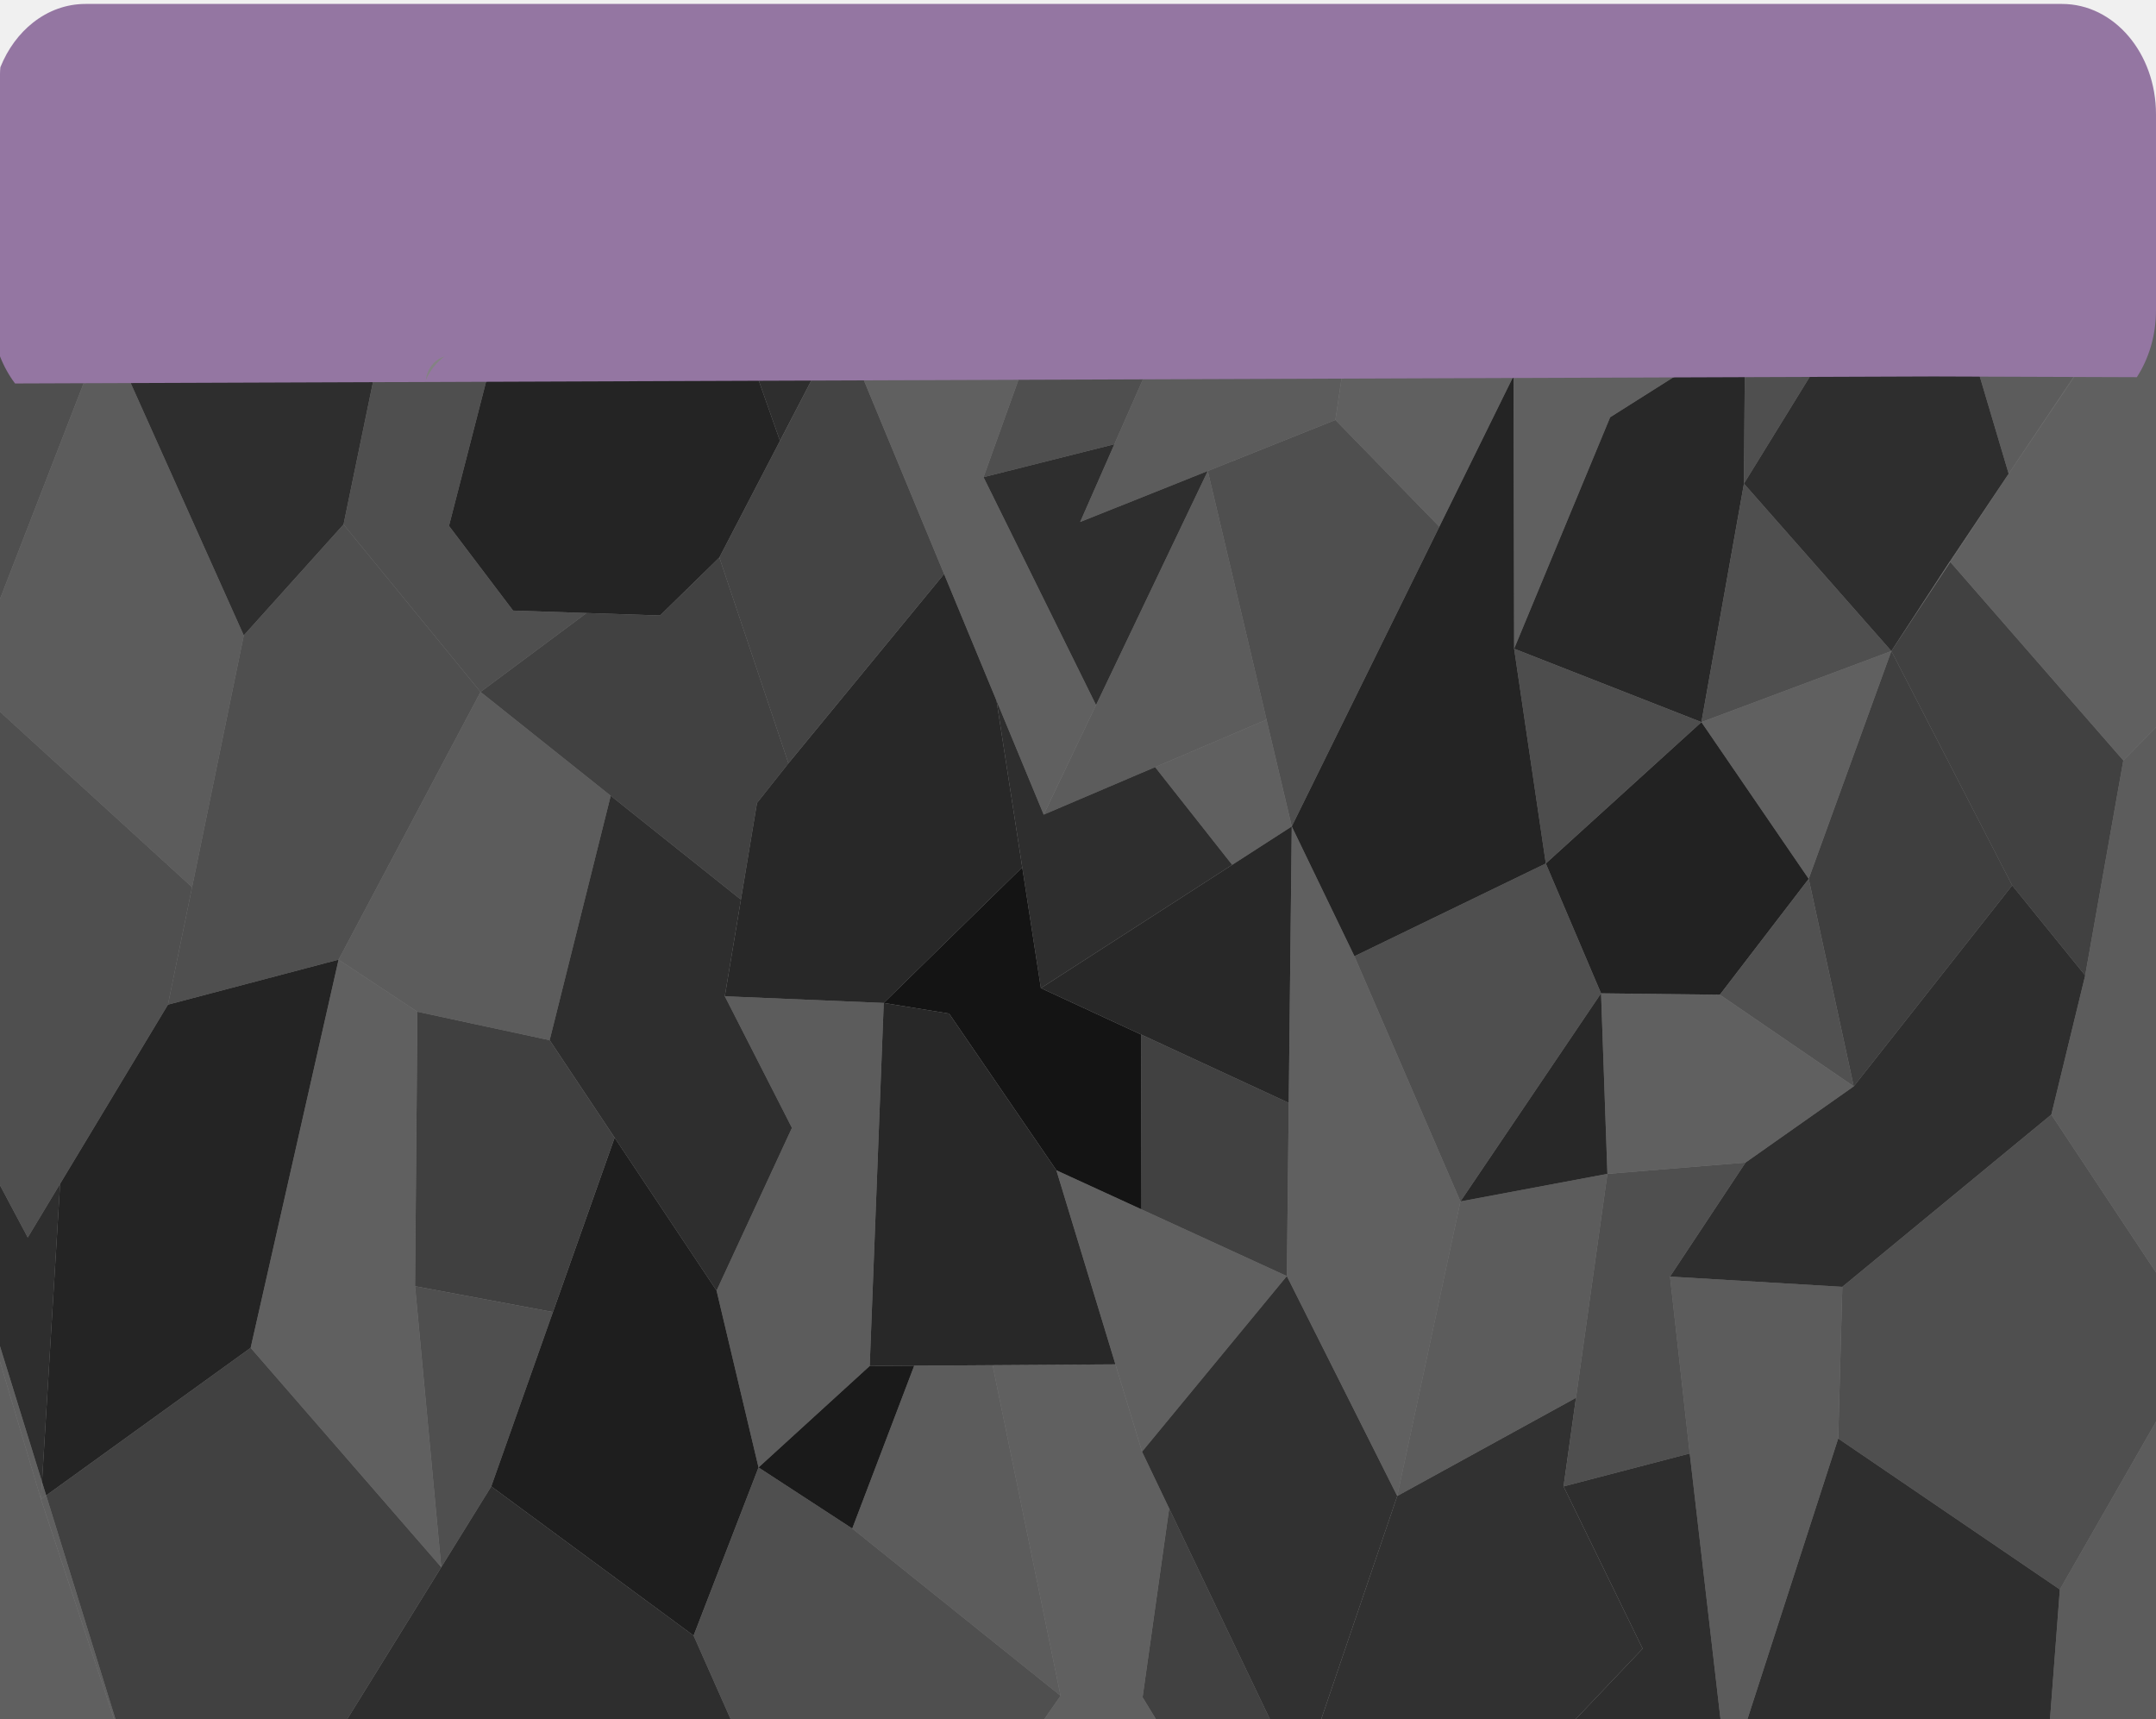
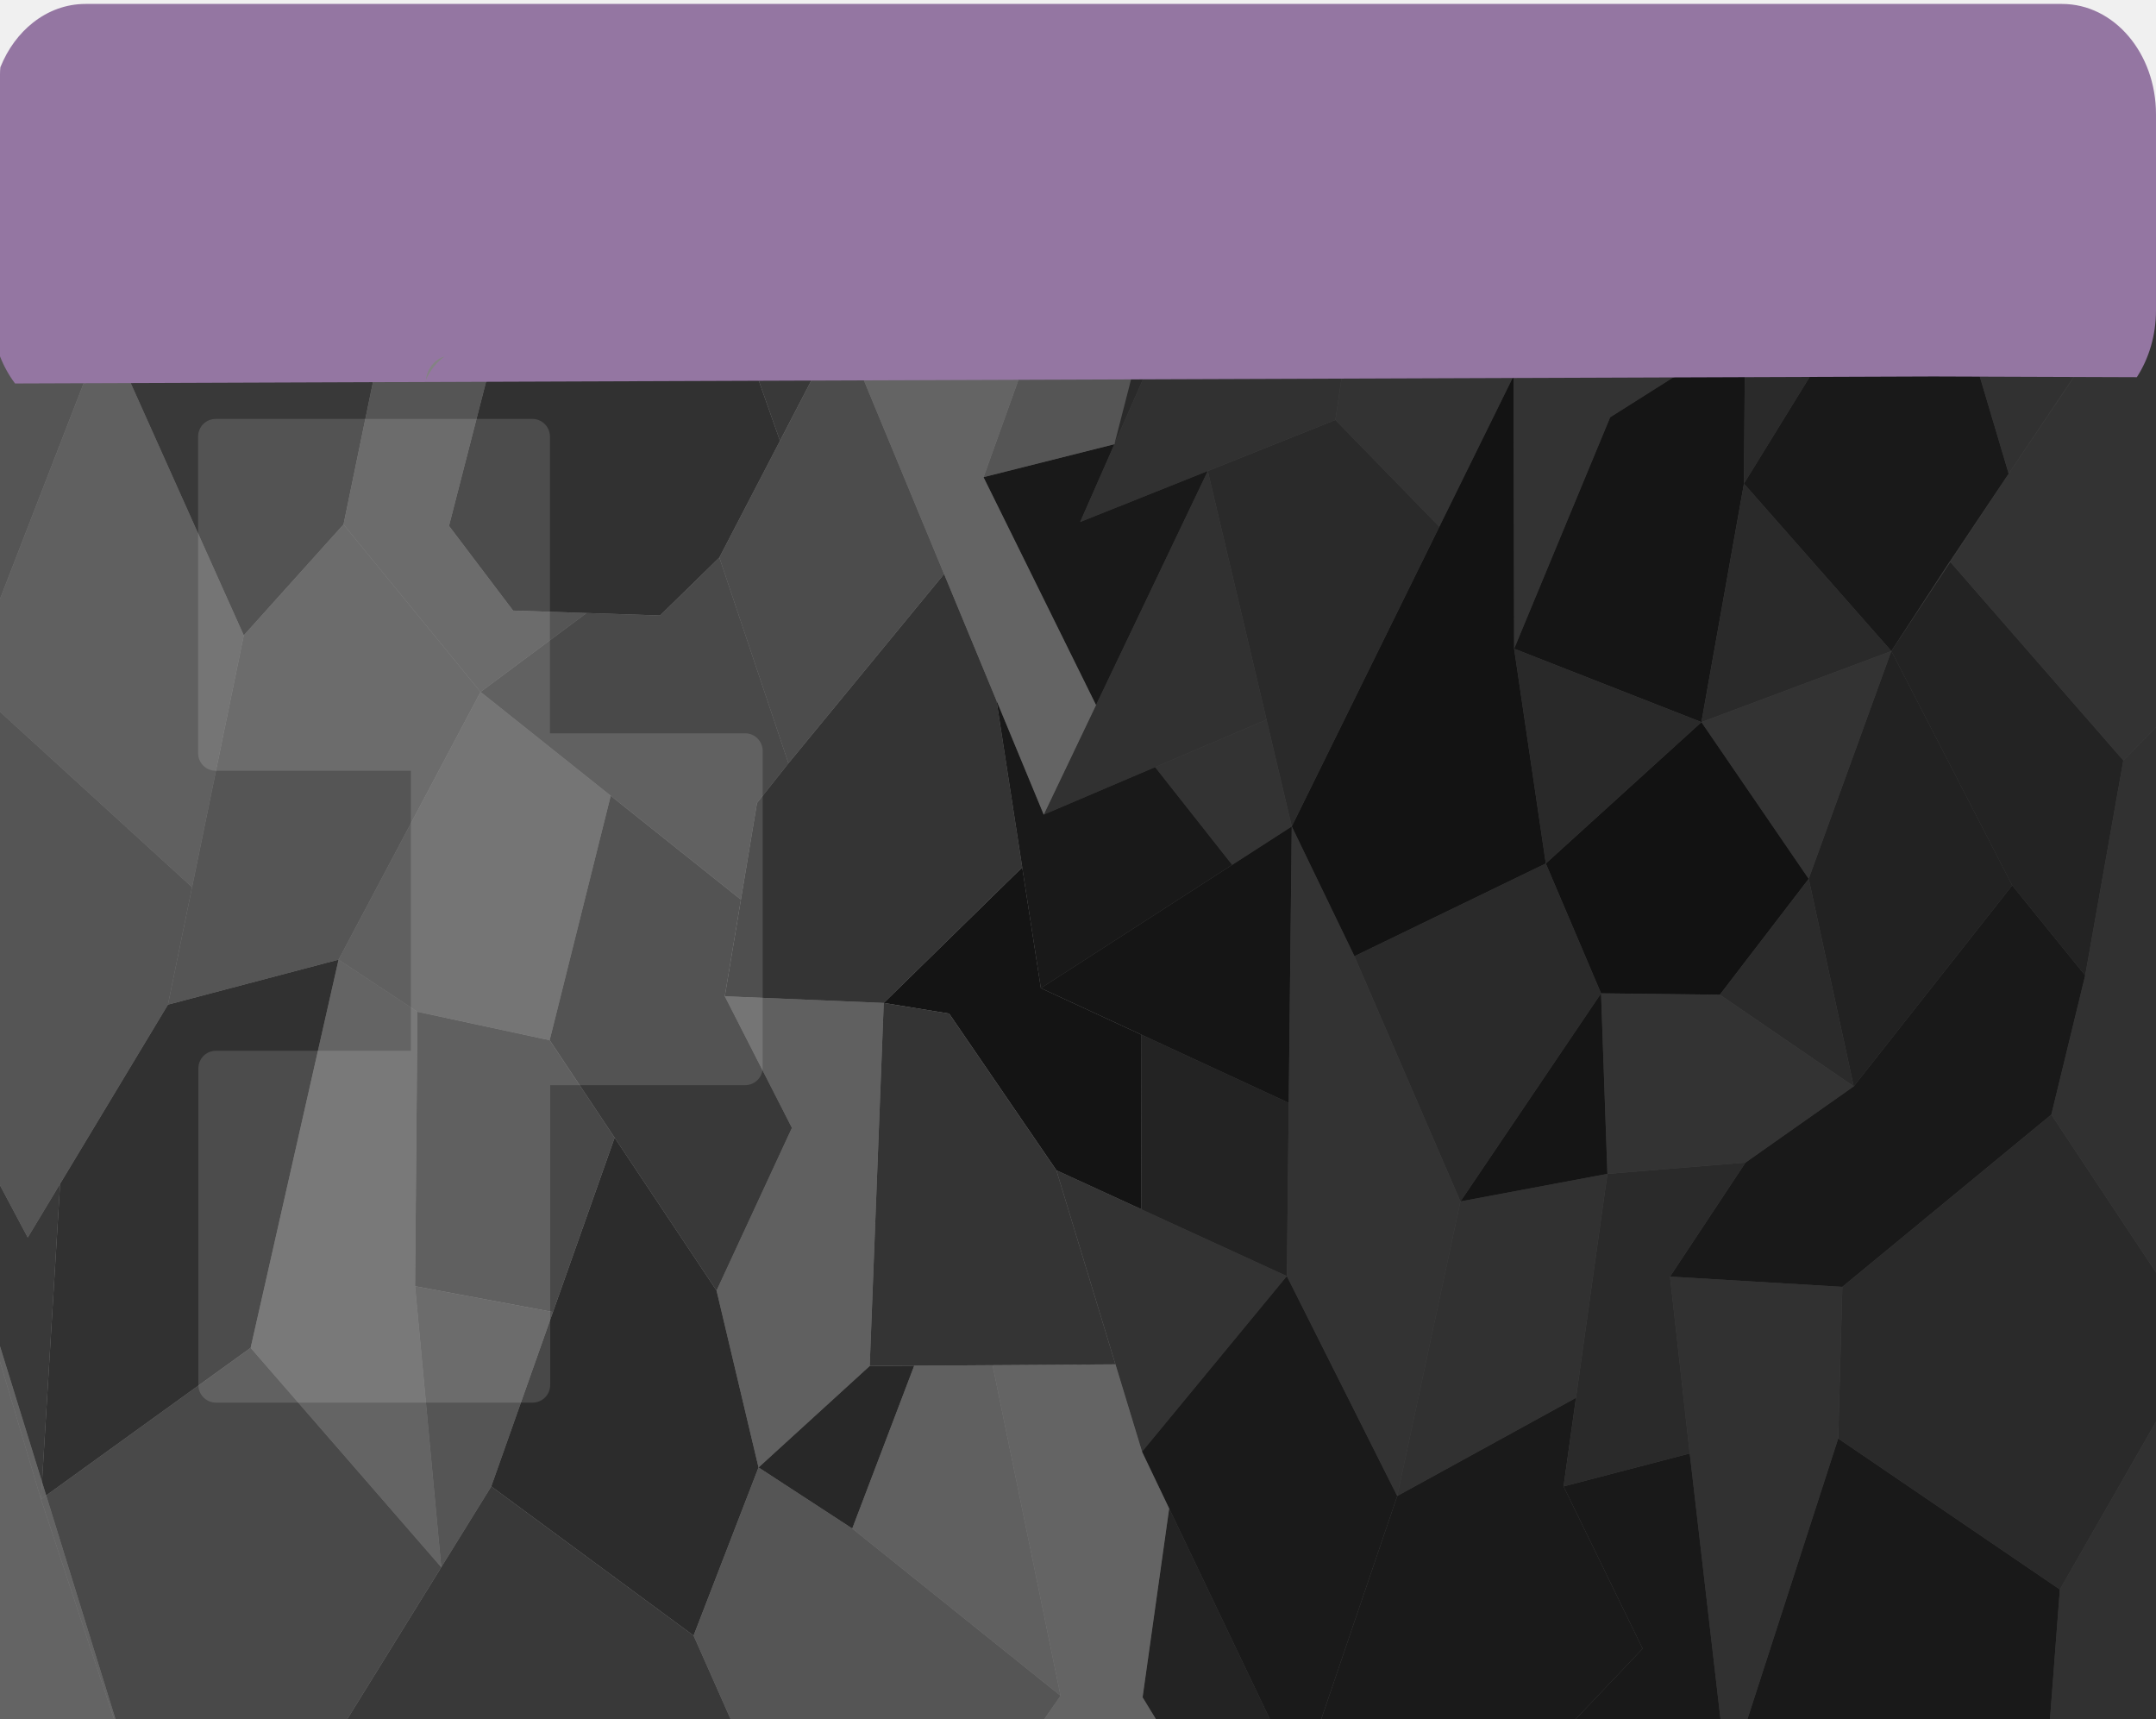
<svg xmlns="http://www.w3.org/2000/svg" xmlns:xlink="http://www.w3.org/1999/xlink" width="350.97mm" height="279.719mm" viewBox="0 0 350.97 279.719" version="1.1" id="svg1">
  <defs id="defs1">
    <linearGradient id="linearGradient15">
      <stop style="stop-color:#e9e9e9;stop-opacity:1;" offset="0" id="stop16" />
      <stop style="stop-color:#838383;stop-opacity:1;" offset="1" id="stop17" />
    </linearGradient>
    <radialGradient xlink:href="#linearGradient15" id="radialGradient17" cx="65.973" cy="149.886" fx="65.973" fy="149.886" r="60.395" gradientTransform="matrix(4.148433,0.00717566,-0.00782548,1.430273,-170.2932,-89.89661)" gradientUnits="userSpaceOnUse" />
    <radialGradient xlink:href="#linearGradient15" id="radialGradient324" gradientUnits="userSpaceOnUse" gradientTransform="matrix(7.498874,0.012971,-0.01414565,2.585419,-447.6557,-273.2354)" cx="65.973" cy="149.886" fx="65.973" fy="149.886" r="60.395" />
  </defs>
  <path id="path19" style="display:none;fill:#a18fd9;stroke:#212532;stroke-width:1.102;stroke-linejoin:round;stroke-miterlimit:8.2;stroke-opacity:0.996" d="m 179.92,170.188 c -3.3e-4,0.683 -4.449,3.142 -5.064,2.8 -0.616,-0.342 -0.612,-5.268 0.005,-5.609 0.617,-0.341 5.06,2.126 5.06,2.809 z" />
  <g id="layer1" transform="translate(-3.515149,22.1729)" style="display:inline">
    <rect style="opacity:0.919;fill:#000000;fill-opacity:0.307;stroke:#29251b;stroke-width:0;stroke-linecap:round;stroke-dasharray:none;stroke-opacity:0.996;paint-order:fill markers stroke" id="rect324" width="405.164" height="294.545" x="-22.012" y="3.354" />
    <path d="M -5.693,9.919 C -6.717,8.669 -7.573,7.256 -8.224,5.717 v 4.21 z" style="display:inline;opacity:1;fill:url(#radialGradient324);stroke:#212532;stroke-width:0;stroke-linejoin:round;stroke-miterlimit:8.2;stroke-opacity:0.996" id="path250" />
    <path d="m 305.282,154.649 -7.33,-33.775 -14.463,18.859 z" style="opacity:1;fill:#141414;fill-opacity:0.593;stroke:#404040;stroke-width:0;stroke-linecap:round;stroke-opacity:0;paint-order:fill markers stroke" id="path322" />
    <path d="m 169.923,118.997 v -5.8e-4 l -22.546,22.077 z" style="opacity:1;fill-opacity:0.269;stroke:#404040;stroke-width:0;stroke-linecap:round;stroke-opacity:0;paint-order:fill markers stroke" id="path317" />
    <path d="m 184.922,50.131 -5.568,12.655 5.569,-12.655 z" style="opacity:1;fill-opacity:0.269;stroke:#404040;stroke-width:0;stroke-linecap:round;stroke-opacity:0;paint-order:fill markers stroke" id="path312" />
    <path d="m 212.998,185.527 0.8,-73.186 -0.492,44.996 z" style="opacity:1;fill-opacity:0.269;stroke:#404040;stroke-width:0;stroke-linecap:round;stroke-opacity:0;paint-order:fill markers stroke" id="path291" />
    <path d="m 280.487,95.363 -30.49,-11.947 5.157,34.958 z" style="opacity:1;fill:#292929;fill-opacity:0.72;stroke:#404040;stroke-width:0;stroke-linecap:round;stroke-opacity:0;paint-order:fill markers stroke" id="path280" />
    <path d="m 318.827,15.664 h -6.239 l -25.179,40.88 23.997,27.253 9.516,-14.58 9.58,-14.284 z" style="opacity:1;fill:#000000;fill-opacity:0.733;stroke:#404040;stroke-width:0;stroke-linecap:round;stroke-opacity:0;paint-order:fill markers stroke" id="path228" />
    <path d="M 354.485,184.936 V 96.218 l -5.322,5.381 -6.206,34.996 -5.509,22.649 z" style="opacity:0.789;fill:#000000;fill-opacity:0.59;stroke:#404040;stroke-width:0;stroke-linecap:round;stroke-opacity:0;paint-order:fill markers stroke" id="path270" />
    <path d="m 287.662,167.053 -12.288,18.557 28.049,1.669 34.025,-28.036 5.509,-22.649 -11.88,-14.656 -25.794,32.711 z" style="opacity:1;fill:#000000;fill-opacity:0.733;stroke:#404040;stroke-width:0;stroke-linecap:round;stroke-opacity:0;paint-order:fill markers stroke" id="path321" />
    <path d="m 285.421,265.547 h 51.209 l 2.203,-29.011 -36.08,-24.567 z" style="opacity:1;fill:#000000;fill-opacity:0.733;stroke:#404040;stroke-width:0;stroke-linecap:round;stroke-opacity:0;paint-order:fill markers stroke" id="path267" />
    <path d="m 264.147,139.505 -22.891,33.876 23.925,-4.489 z" style="opacity:0.924;fill:#0f0f0f;fill-opacity:0.902;stroke:#404040;stroke-width:0;stroke-linecap:round;stroke-opacity:0;paint-order:fill markers stroke" id="path285" />
    <path d="m 252.504,265.547 h 32.002 l -5.924,-51.144 -20.538,5.359 12.874,26.408 z" style="opacity:1;fill:#000000;fill-opacity:0.733;stroke:#404040;stroke-width:0;stroke-linecap:round;stroke-opacity:0;paint-order:fill markers stroke" id="path265" />
    <path d="M 61.489,15.664 H 42.969 L 20.689,31.028 43.199,81.246 59.438,63.191 68.406,19.809 Z" style="opacity:1;fill:#000000;fill-opacity:0.733;stroke:#404040;stroke-width:0;stroke-linecap:round;stroke-opacity:0;paint-order:fill markers stroke" id="path246" />
    <path d="m -8.224,47.548 v 62.072 l 6.479,-20.742 1.477,-3.808 z" style="opacity:1;fill-opacity:0.269;stroke:#404040;stroke-width:0;stroke-linecap:round;stroke-opacity:0;paint-order:fill markers stroke" id="path251" />
    <path d="m -8.224,148.684 v 10.369 l 18.578,59.98 2.947,-48.532 -5.266,8.746 z" style="opacity:1;fill:#000000;fill-opacity:0.733;stroke:#404040;stroke-width:0;stroke-linecap:round;stroke-opacity:0;paint-order:fill markers stroke" id="path253" />
    <path d="M 24.761,265.547 H 55.149 L 75.346,232.916 44.318,197.207 11.035,221.232 Z" style="opacity:1;fill:#000000;fill-opacity:0.622;stroke:#404040;stroke-width:0;stroke-linecap:round;stroke-opacity:0;paint-order:fill markers stroke" id="path258" />
    <path d="M 106.968,15.664 H 61.489 l 6.917,4.145 16.826,10.083 z" style="opacity:1;fill:#000000;fill-opacity:0.733;stroke:#404040;stroke-width:0;stroke-linecap:round;stroke-opacity:0;paint-order:fill markers stroke" id="path244" />
    <path d="m 120.164,187.897 12.269,-26.493 -10.928,-21.419 2.621,-15.733 -21.192,-16.902 -9.941,39.784 10.575,15.866 z" style="opacity:1;fill:#000000;fill-opacity:0.733;stroke:#404040;stroke-width:0;stroke-linecap:round;stroke-opacity:0;paint-order:fill markers stroke" id="path299" />
    <path d="m 55.149,265.547 h 70.805 l -9.529,-21.502 -32.936,-24.283 -8.142,13.154 z" style="opacity:1;fill:#000000;fill-opacity:0.733;stroke:#404040;stroke-width:0;stroke-linecap:round;stroke-opacity:0;paint-order:fill markers stroke" id="path259" />
    <path d="m 163.622,55.492 18.315,37.089 18.19,-38.094 -20.774,8.299 5.568,-12.655 z" style="opacity:1;fill:#000000;fill-opacity:0.733;stroke:#404040;stroke-width:0;stroke-linecap:round;stroke-opacity:0;paint-order:fill markers stroke" id="path311" />
    <path d="m 204.098,118.592 -12.544,-15.904 -18.136,7.731 -7.682,-18.549 4.187,27.126 3.035,19.665 z" style="opacity:1;fill:#000000;fill-opacity:0.733;stroke:#404040;stroke-width:0;stroke-linecap:round;stroke-opacity:0;paint-order:fill markers stroke" id="path316" />
    <path d="m 165.095,200.025 -12.754,0.084 -10.088,26.509 33.91,27.219 z" style="opacity:0.789;fill:#000000;fill-opacity:0.59;stroke:#404040;stroke-width:0;stroke-linecap:round;stroke-opacity:0;paint-order:fill markers stroke" id="path295" />
    <path d="m 126.994,216.676 18.1,-16.52 2.283,-59.083 -25.872,-1.088 10.928,21.419 -12.269,26.493 z" style="opacity:0.789;fill:#000000;fill-opacity:0.59;stroke:#404040;stroke-width:0;stroke-linecap:round;stroke-opacity:0;paint-order:fill markers stroke" id="path298" />
    <path d="m 164.889,15.664 h -46.348 l 11.946,33.914 9.869,-18.99 32.876,-1.874 z" style="opacity:1;fill:#000000;fill-opacity:0.733;stroke:#404040;stroke-width:0;stroke-linecap:round;stroke-opacity:0;paint-order:fill markers stroke" id="path240" />
    <path d="m 280.487,95.363 -25.333,23.01 8.993,21.131 19.341,0.229 14.463,-18.859 z" style="opacity:0.919;fill:#121212;fill-opacity:0.972;stroke:#404040;stroke-width:0;stroke-linecap:round;stroke-opacity:0;paint-order:fill markers stroke" id="path279" />
    <path d="m 311.407,83.797 -13.454,37.077 7.33,33.775 25.794,-32.711 z" style="opacity:0.864;fill:#000000;fill-opacity:0.733;stroke:#404040;stroke-width:0;stroke-linecap:round;stroke-opacity:0;paint-order:fill markers stroke" id="path276" />
    <path d="m 311.407,83.797 -23.997,-27.253 -6.923,38.819 z" style="opacity:0.864;fill-opacity:0.625;stroke:#404040;stroke-width:0;stroke-linecap:round;stroke-opacity:0;paint-order:fill markers stroke" id="path278" />
    <path d="m 354.485,209.222 v -24.286 l -17.037,-25.692 -34.025,28.036 -0.669,24.69 36.08,24.567 z" style="opacity:0.864;fill-opacity:0.625;stroke:#404040;stroke-width:0;stroke-linecap:round;stroke-opacity:0;paint-order:fill markers stroke" id="path269" />
    <path d="m 200.088,15.664 h -35.199 l 8.343,13.05 -9.61,26.778 21.3,-5.361 z" style="opacity:0.864;fill-opacity:0.625;stroke:#404040;stroke-width:0;stroke-linecap:round;stroke-opacity:0;paint-order:fill markers stroke" id="path238" />
    <path d="m 125.954,265.547 h 42.056 l 8.154,-11.71 -33.91,-27.219 -15.259,-9.942 -10.57,27.369 z" style="opacity:0.864;fill-opacity:0.625;stroke:#404040;stroke-width:0;stroke-linecap:round;stroke-opacity:0;paint-order:fill markers stroke" id="path260" />
    <path d="m 142.253,226.618 10.088,-26.509 -7.247,0.047 -18.1,16.52 z" style="opacity:0.924;fill:#050505;fill-opacity:0.939;stroke:#404040;stroke-width:0;stroke-linecap:round;stroke-opacity:0;paint-order:fill markers stroke" id="path296" />
    <path d="m 147.377,141.073 22.546,-22.077 -4.187,-27.126 -8.538,-20.616 -2.889,3.514 -22.445,27.298 -5.116,6.453 -2.621,15.733 -2.621,15.733 z" style="opacity:0.924;fill:#0a0a0a;fill-opacity:0.873;stroke:#404040;stroke-width:0;stroke-linecap:round;stroke-opacity:0;paint-order:fill markers stroke" id="path318" />
    <path d="m 265.181,168.892 -5.114,36.448 -2.023,14.422 20.538,-5.359 -3.209,-28.793 12.288,-18.557 z" style="opacity:0.864;fill-opacity:0.625;stroke:#404040;stroke-width:0;stroke-linecap:round;stroke-opacity:0;paint-order:fill markers stroke" id="path286" />
    <path d="m 312.589,15.664 h -27.252 l 2.258,16.192 -0.185,24.689 z" style="opacity:0.864;fill-opacity:0.625;stroke:#404040;stroke-width:0;stroke-linecap:round;stroke-opacity:0;paint-order:fill markers stroke" id="path230" />
    <path d="M 59.438,63.191 81.743,90.449 99,77.606 87.032,77.205 76.605,63.427 85.232,29.892 68.406,19.809 Z" style="opacity:0.864;fill-opacity:0.625;stroke:#404040;stroke-width:0;stroke-linecap:round;stroke-opacity:0;paint-order:fill markers stroke" id="path307" />
    <path d="m 93.529,191.381 -22.445,-4.201 4.262,45.736 8.142,-13.154 z" style="opacity:0.864;fill-opacity:0.625;stroke:#404040;stroke-width:0;stroke-linecap:round;stroke-opacity:0;paint-order:fill markers stroke" id="path301" />
    <path d="M 30.856,141.348 58.633,134.025 81.743,90.449 59.438,63.191 43.199,81.246 34.782,122.231 Z" style="opacity:0.864;fill-opacity:0.624;stroke:#404040;stroke-width:0;stroke-linecap:round;stroke-opacity:0;paint-order:fill markers stroke" id="path305" />
    <path d="M 42.969,15.664 H 6.144 c -4.722,0 -8.947,-2.217 -11.837,-5.745 l -2.531,0.009 V 47.548 L -0.268,85.07 20.689,31.028 Z" style="opacity:0.864;fill-opacity:0.624;stroke:#404040;stroke-width:0;stroke-linecap:round;stroke-opacity:0;paint-order:fill markers stroke" id="path248" />
    <path d="m 214.012,265.547 h 1.895 l 15.062,-44.224 -17.972,-35.796 -23.573,28.588 4.418,9.241 v 5.9e-4 z" style="opacity:0.864;fill:#000000;fill-opacity:0.822;stroke:#404040;stroke-width:0;stroke-linecap:round;stroke-opacity:0;paint-order:fill markers stroke" id="path263" />
    <path d="m 255.154,118.374 -31.154,15.094 17.256,39.913 22.891,-33.876 z" style="opacity:0.864;fill-opacity:0.624;stroke:#404040;stroke-width:0;stroke-linecap:round;stroke-opacity:0;paint-order:fill markers stroke" id="path283" />
    <path d="m 200.127,54.487 9.563,40.469 4.108,17.384 24.022,-48.781 -16.919,-17.372 z" style="opacity:0.864;fill-opacity:0.624;stroke:#404040;stroke-width:0;stroke-linecap:round;stroke-opacity:0;paint-order:fill markers stroke" id="path313" />
    <path d="m -8.224,109.62 v 39.064 l 16.259,30.564 5.266,-8.746 v -5.8e-4 l 17.555,-29.154 3.926,-19.117 -36.527,-33.353 z" style="opacity:0.864;fill-opacity:0.625;stroke:#404040;stroke-width:0;stroke-linecap:round;stroke-opacity:0;paint-order:fill markers stroke" id="path252" />
    <path d="m 280.487,95.363 6.923,-38.819 0.185,-24.689 -21.969,13.888 -15.629,37.673 z" style="opacity:0.924;fill:#0f0f0f;fill-opacity:0.902;stroke:#404040;stroke-width:0;stroke-linecap:round;stroke-opacity:0;paint-order:fill markers stroke" id="path281" />
    <path d="m 350.952,8.944 c -2.881,4.09 -7.435,6.72 -12.578,6.72 h -19.547 l 11.676,39.269 23.982,-35.757 V 8.956 Z" style="opacity:0.789;fill:#000000;fill-opacity:0.59;stroke:#404040;stroke-width:0;stroke-linecap:round;stroke-opacity:0;paint-order:fill markers stroke" id="path226" />
    <path d="m 200.127,54.487 -18.19,38.094 -8.518,17.839 18.136,-7.731 18.136,-7.732 z" style="opacity:0.789;fill:#000000;fill-opacity:0.59;stroke:#404040;stroke-width:0;stroke-linecap:round;stroke-opacity:0;paint-order:fill markers stroke" id="path314" />
    <path d="m 196.507,265.547 h 17.506 l -20.17,-42.19 -4.327,30.729 z" style="opacity:1;fill:#000000;fill-opacity:0.622;stroke:#404040;stroke-width:0;stroke-linecap:round;stroke-opacity:0;paint-order:fill markers stroke" id="path262" />
    <path d="m 265.181,168.892 -23.925,4.489 -10.287,47.942 29.098,-15.982 z" style="opacity:0.789;fill:#000000;fill-opacity:0.59;stroke:#404040;stroke-width:0;stroke-linecap:round;stroke-opacity:0;paint-order:fill markers stroke" id="path287" />
    <path d="m 249.997,83.416 -0.101,-44.38 -12.076,24.523 -24.022,48.781 10.203,21.127 31.154,-15.094 z" style="opacity:0.789;fill:#000000;fill-opacity:1;stroke:#404040;stroke-width:0;stroke-linecap:round;stroke-opacity:0;paint-order:fill markers stroke" id="path282" />
    <path d="m 225.411,15.664 h -25.324 l -15.165,34.467 -5.569,12.655 41.547,-16.598 z" style="opacity:0.789;fill:#000000;fill-opacity:0.59;stroke:#404040;stroke-width:0;stroke-linecap:round;stroke-opacity:0;paint-order:fill markers stroke" id="path236" />
    <path d="m 212.998,185.527 0.308,-28.19 -24.036,-11.125 0.065,28.457 z" style="opacity:1;fill:#000000;fill-opacity:0.622;stroke:#404040;stroke-width:0;stroke-linecap:round;stroke-opacity:0;paint-order:fill markers stroke" id="path290" />
    <path d="m 189.27,146.211 -16.312,-7.55 -3.035,-19.664 -22.546,22.076 10.642,1.728 17.465,25.511 13.85,6.355 z" style="opacity:1;fill:#000000;fill-opacity:0.884;stroke:#404040;stroke-width:0;stroke-linecap:round;stroke-opacity:0;paint-order:fill markers stroke" id="path293" />
    <path d="m 120.618,68.569 11.246,33.497 5.4e-4,-5.8e-4 25.334,-30.811 -16.843,-40.666 -9.869,18.99 z" style="opacity:1;fill:#151515;fill-opacity:0.684;stroke:#404040;stroke-width:0;stroke-linecap:round;stroke-opacity:0;paint-order:fill markers stroke" id="path309" />
    <path d="m 320.997,69.301 -0.074,-0.085 -9.516,14.58 z" style="opacity:1;fill-opacity:0.338;stroke:#404040;stroke-width:0;stroke-linecap:round;stroke-opacity:0;paint-order:fill markers stroke" id="path275" />
    <path d="m 320.997,69.301 -9.59,14.496 19.67,38.142 11.88,14.656 6.206,-34.996 z" style="opacity:1;fill:#000000;fill-opacity:0.622;stroke:#404040;stroke-width:0;stroke-linecap:round;stroke-opacity:0;paint-order:fill markers stroke" id="path274" />
    <path d="m 284.506,265.547 h 0.914 l 17.332,-53.578 0.669,-24.69 -28.049,-1.669 3.209,28.793 z" style="opacity:0.789;fill:#000000;fill-opacity:0.59;stroke:#404040;stroke-width:0;stroke-linecap:round;stroke-opacity:0;paint-order:fill markers stroke" id="path266" />
    <path d="m 336.63,265.547 h 10.24 c 4.218,0 7.614,-3.706 7.614,-8.309 v -48.016 l -15.652,27.315 z" style="opacity:0.789;fill:#000000;fill-opacity:0.59;stroke:#404040;stroke-width:0;stroke-linecap:round;stroke-opacity:0;paint-order:fill markers stroke" id="path268" />
    <path d="m 118.541,15.664 h -11.573 l -21.737,14.228 -8.627,33.534 10.427,13.779 11.968,0.401 11.969,0.4 9.649,-9.437 9.869,-18.991 z" style="opacity:0.789;fill:#000000;fill-opacity:1;stroke:#404040;stroke-width:0;stroke-linecap:round;stroke-opacity:0;paint-order:fill markers stroke" id="path242" />
    <path d="m 126.994,216.676 -6.83,-28.78 -16.595,-24.896 -10.04,28.38 -10.041,28.38 32.936,24.283 z" style="opacity:1;fill:#000000;fill-opacity:0.826;stroke:#404040;stroke-width:0;stroke-linecap:round;stroke-opacity:0;paint-order:fill markers stroke" id="path297" />
    <path d="M 102.935,107.351 81.743,90.449 58.633,134.025 l 12.833,8.481 21.528,4.63 z" style="opacity:0.789;fill:#000000;fill-opacity:0.59;stroke:#404040;stroke-width:0;stroke-linecap:round;stroke-opacity:0;paint-order:fill markers stroke" id="path320" />
    <path d="m 103.569,163.001 -10.575,-15.866 -21.528,-4.63 -0.382,44.675 22.445,4.201 z" style="opacity:1;fill:#151515;fill-opacity:0.712;stroke:#404040;stroke-width:0;stroke-linecap:round;stroke-opacity:0;paint-order:fill markers stroke" id="path300" />
    <path d="m 99,77.606 -17.257,12.843 42.384,33.804 2.621,-15.733 5.116,-6.453 -11.246,-33.497 -9.649,9.437 z" style="opacity:1;fill:#000000;fill-opacity:0.622;stroke:#404040;stroke-width:0;stroke-linecap:round;stroke-opacity:0;paint-order:fill markers stroke" id="path308" />
    <path d="M 34.782,122.231 43.199,81.246 20.689,31.028 -1.745,88.879 Z" style="opacity:0.789;fill:#000000;fill-opacity:0.59;stroke:#404040;stroke-width:0;stroke-linecap:round;stroke-opacity:0;paint-order:fill markers stroke" id="path306" />
    <path d="m 44.318,197.207 14.315,-63.183 -27.777,7.324 -17.555,29.154 -2.947,48.532 0.681,2.197 z" style="opacity:0.789;fill:#000000;fill-opacity:1;stroke:#404040;stroke-width:0;stroke-linecap:round;stroke-opacity:0;paint-order:fill markers stroke" id="path303" />
    <path d="m 264.147,139.505 1.034,29.387 22.48,-1.839 17.621,-12.403 -21.793,-14.916 z" style="opacity:1;fill-opacity:0.439;stroke:#404040;stroke-width:0;stroke-linecap:round;stroke-opacity:0;paint-order:fill markers stroke" id="path284" />
    <path d="m 215.908,265.547 h 36.596 l 18.414,-19.377 -12.874,-26.408 2.023,-14.422 -29.098,15.982 z" style="opacity:1;fill:#151515;fill-opacity:0.81;stroke:#404040;stroke-width:0;stroke-linecap:round;stroke-opacity:0;paint-order:fill markers stroke" id="path264" />
    <path d="m 212.998,185.527 -37.513,-17.214 9.612,31.582 4.328,14.221 z" style="opacity:1;fill-opacity:0.439;stroke:#404040;stroke-width:0;stroke-linecap:round;stroke-opacity:0;paint-order:fill markers stroke" id="path289" />
    <path d="m 249.843,15.664 h -24.431 l -4.511,30.524 16.919,17.372 12.076,-24.523 z" style="opacity:1;fill-opacity:0.439;stroke:#404040;stroke-width:0;stroke-linecap:round;stroke-opacity:0;paint-order:fill markers stroke" id="path234" />
    <path d="m 230.97,221.323 10.287,-47.942 -17.256,-39.913 -10.203,-21.127 -0.8,73.186 z" style="opacity:1;fill-opacity:0.439;stroke:#404040;stroke-width:0;stroke-linecap:round;stroke-opacity:0;paint-order:fill markers stroke" id="path288" />
    <path d="m 213.305,157.337 0.492,-44.996 -9.699,6.251 -31.14,20.069 z" style="opacity:1;fill:#0a0a0a;fill-opacity:0.81;stroke:#404040;stroke-width:0;stroke-linecap:round;stroke-opacity:0;paint-order:fill markers stroke" id="path292" />
    <path d="m 168.009,265.547 h 28.497 l -6.991,-11.461 4.327,-30.73 -4.418,-9.241 -4.328,-14.221 -20.001,0.131 11.068,53.812 z" style="opacity:1;fill-opacity:0.439;stroke:#404040;stroke-width:0;stroke-linecap:round;stroke-opacity:0;paint-order:fill markers stroke" id="path261" />
    <path d="m 209.69,94.957 -18.136,7.732 12.544,15.904 9.699,-6.251 z" style="opacity:1;fill-opacity:0.439;stroke:#404040;stroke-width:0;stroke-linecap:round;stroke-opacity:0;paint-order:fill markers stroke" id="path315" />
    <path d="M 140.356,30.588 173.418,110.419 181.937,92.581 163.622,55.492 173.232,28.714 Z" style="opacity:1;fill-opacity:0.439;stroke:#404040;stroke-width:0;stroke-linecap:round;stroke-opacity:0;paint-order:fill markers stroke" id="path310" />
    <path d="m 175.484,168.312 -17.465,-25.511 -10.642,-1.728 -2.283,59.083 40.002,-0.262 z" style="opacity:1;fill:#0a0a0a;fill-opacity:0.81;stroke:#404040;stroke-width:0;stroke-linecap:round;stroke-opacity:0;paint-order:fill markers stroke" id="path294" />
    <path d="m 311.407,83.797 -30.92,11.566 17.465,25.511 z" style="opacity:1;fill-opacity:0.439;stroke:#404040;stroke-width:0;stroke-linecap:round;stroke-opacity:0;paint-order:fill markers stroke" id="path277" />
    <path d="m 285.337,15.664 h -35.494 l 0.154,67.752 15.629,-37.673 21.969,-13.888 z" style="opacity:1;fill-opacity:0.439;stroke:#404040;stroke-width:0;stroke-linecap:round;stroke-opacity:0;paint-order:fill markers stroke" id="path232" />
    <path d="m 330.503,54.933 -9.58,14.284 0.074,0.085 z" style="opacity:1;fill-opacity:0.439;stroke:#404040;stroke-width:0;stroke-linecap:round;stroke-opacity:0;paint-order:fill markers stroke" id="path273" />
    <path d="M 354.485,19.478 V 19.176 L 330.503,54.933 Z" style="opacity:1;fill-opacity:0.439;stroke:#404040;stroke-width:0;stroke-linecap:round;stroke-opacity:0;paint-order:fill markers stroke" id="path272" />
    <path d="M 354.485,96.218 V 19.478 l -23.982,35.455 -9.506,14.368 28.166,32.297 z" style="opacity:1;fill-opacity:0.439;stroke:#404040;stroke-width:0;stroke-linecap:round;stroke-opacity:0;paint-order:fill markers stroke" id="path271" />
    <path d="m 75.346,232.916 -4.262,-45.736 0.382,-44.675 -12.833,-8.481 -14.315,63.183 z" style="opacity:1;fill-opacity:0.439;stroke:#404040;stroke-width:0;stroke-linecap:round;stroke-opacity:0;paint-order:fill markers stroke" id="path302" />
    <path d="m 11.035,221.232 -0.681,-2.197 -0.171,2.812 z" style="opacity:1;fill-opacity:0.439;stroke:#404040;stroke-width:0;stroke-linecap:round;stroke-opacity:0;paint-order:fill markers stroke" id="path304" />
    <path d="m 24.695,265.547 0.981,2.953 -0.915,-2.953 z" style="opacity:1;fill-opacity:0.439;stroke:#404040;stroke-width:0;stroke-linecap:round;stroke-opacity:0;paint-order:fill markers stroke" id="path257" />
    <path d="m 24.695,265.547 h 0.066 l -13.726,-44.316 -0.851,0.614 z" style="opacity:1;fill-opacity:0.439;stroke:#404040;stroke-width:0;stroke-linecap:round;stroke-opacity:0;paint-order:fill markers stroke" id="path256" />
    <path d="m -8.224,160.045 v 97.193 c 0,4.603 3.396,8.309 7.614,8.309 H 24.695 L 10.183,221.846 Z" style="opacity:1;fill-opacity:0.439;stroke:#404040;stroke-width:0;stroke-linecap:round;stroke-opacity:0;paint-order:fill markers stroke" id="path255" />
    <path d="m -8.224,159.054 v 0.991 l 18.407,61.801 0.171,-2.812 z" style="opacity:1;fill-opacity:0.439;stroke:#404040;stroke-width:0;stroke-linecap:round;stroke-opacity:0;paint-order:fill markers stroke" id="path254" />
+     <path style="fill:#000000;stroke:#9fe7f9;stroke-width:0;stroke-linecap:round;stroke-opacity:0.996;paint-order:fill markers stroke;stroke-dasharray:none;fill-opacity:0.467" d="m 412.197,13.465 -215.911,10.84 -8.649,15.274 -2.714,10.552 -21.3,5.361 18.315,37.089 -8.518,17.839 -7.682,-18.549 7.222,46.791 16.312,7.55 0.065,28.457 -13.85,-6.355 13.94,45.802 4.418,9.242 -4.327,30.729 6.991,11.461 50.227,32.353 141.858,-9.743 z" id="path1" />
+     <path style="fill:#7b7b7b;fill-opacity:0.149;stroke:#9fe7f9;stroke-width:0;stroke-linecap:round;stroke-dasharray:none;stroke-opacity:0.996;paint-order:fill markers stroke" d="m 187.636,39.579 -2.714,10.552 -21.3,5.361 18.315,37.089 -8.518,17.839 -7.682,-18.549 4.187,27.127 -22.546,22.076 10.642,1.728 17.465,25.511 9.612,31.582 4.328,14.221 4.418,9.242 -4.327,30.729 6.991,11.461 -372.337,44.789 110.618,-320.727 z" id="path2" />
    <path d="m 17.43,-21.532 c -3.157,0 -6.085,1.112 -8.517,3.021 0,0 0,0 0,0 -2.297,1.804 -4.152,4.321 -5.337,7.286 -0.041,0.373 -0.061,0.753 -0.061,1.14 v 45.91 c 0.631,1.618 1.46,3.105 2.451,4.419 l 55.467,-0.203 62.75,-0.229 43.082,-0.158 40.741,-0.149 22.712,-0.083 22.712,-0.083 33.482,-0.122 31.375,-0.114 33.079,0.117 c 1.957,-3.018 3.118,-6.791 3.118,-10.894 V -3.569 c 0,-9.951 -6.823,-17.963 -15.299,-17.963 z" style="display:inline;fill:#9476a2;fill-opacity:1;stroke:#242027;stroke-width:0;stroke-linecap:round;stroke-linejoin:round;stroke-dasharray:none" id="path225" />
    <path d="m 72.839,39.677 c 0.677,-1.559 1.736,-2.883 3.049,-3.832 -1.611,0.484 -2.83,1.982 -3.049,3.832 z" style="display:inline;fill:url(#radialGradient17);stroke:#212532;stroke-width:0;stroke-linejoin:round;stroke-miterlimit:8.2;stroke-opacity:0.996" id="path324" />
+     <path id="rect1" style="fill:#ffffff;fill-opacity:0.135;stroke:#9fe7f9;stroke-width:0;stroke-linecap:round;stroke-opacity:0.996;paint-order:fill markers stroke" d="M 38.641 46.011 C 37.048 46.011 35.766 47.293 35.766 48.886 L 35.766 100.408 C 35.766 102.001 37.048 103.283 38.641 103.283 L 70.399 103.283 L 70.399 148.853 L 38.684 148.853 C 37.09 148.853 35.808 150.136 35.808 151.729 L 35.808 203.251 C 35.808 204.844 37.09 206.126 38.684 206.126 L 90.205 206.126 C 91.799 206.126 93.081 204.844 93.081 203.251 L 93.081 154.455 L 124.797 154.455 C 126.39 154.455 127.672 153.172 127.672 151.579 L 127.672 100.057 C 127.672 98.464 126.39 97.182 124.797 97.182 L 93.038 97.182 L 93.038 48.886 C 93.038 47.293 91.756 46.011 90.163 46.011 L 38.641 46.011 z " />
  </g>
</svg>
